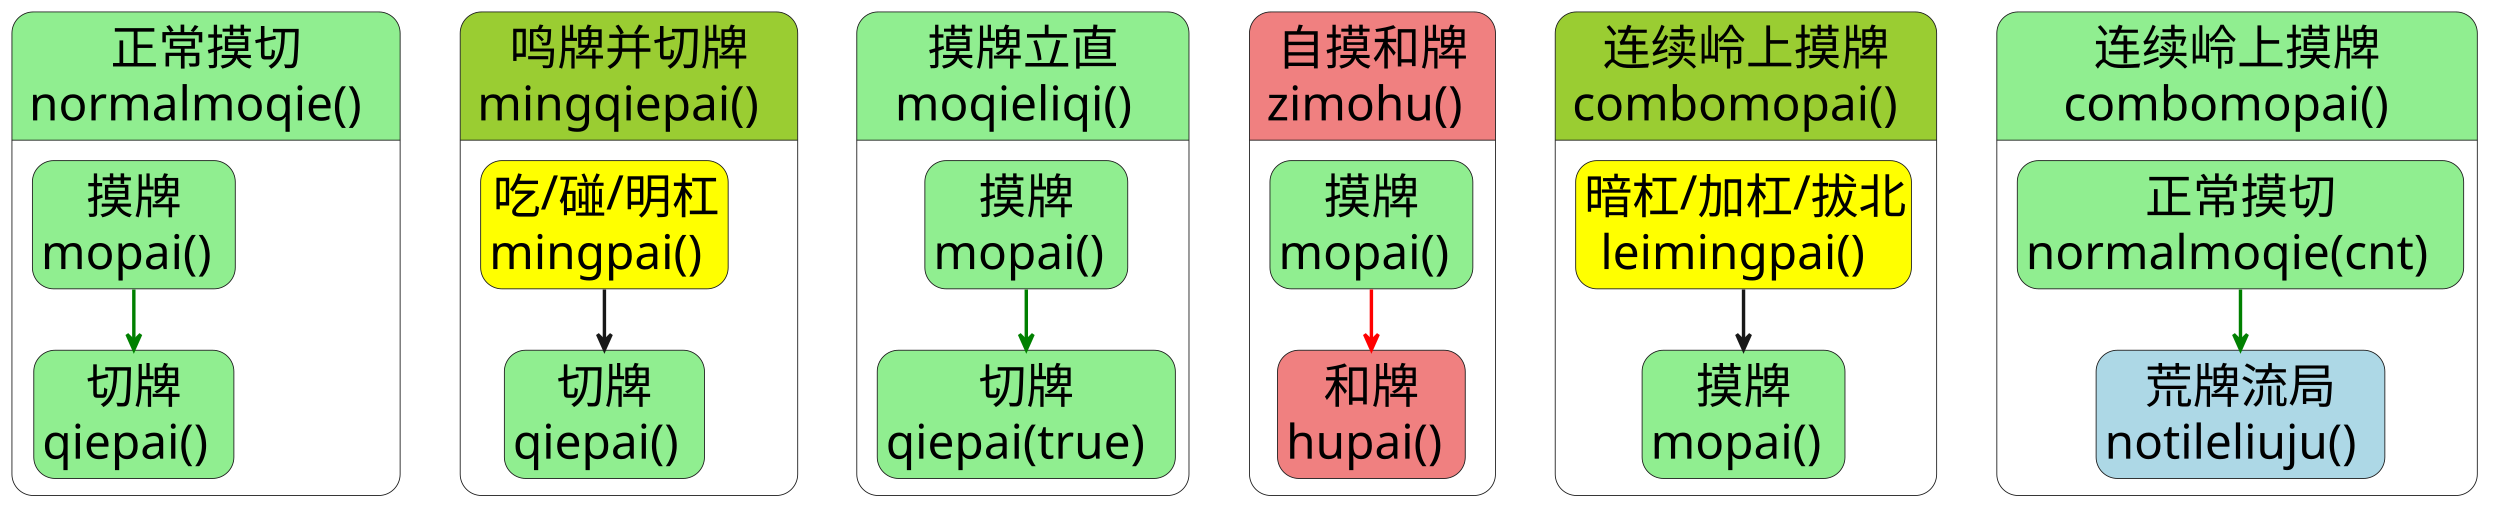
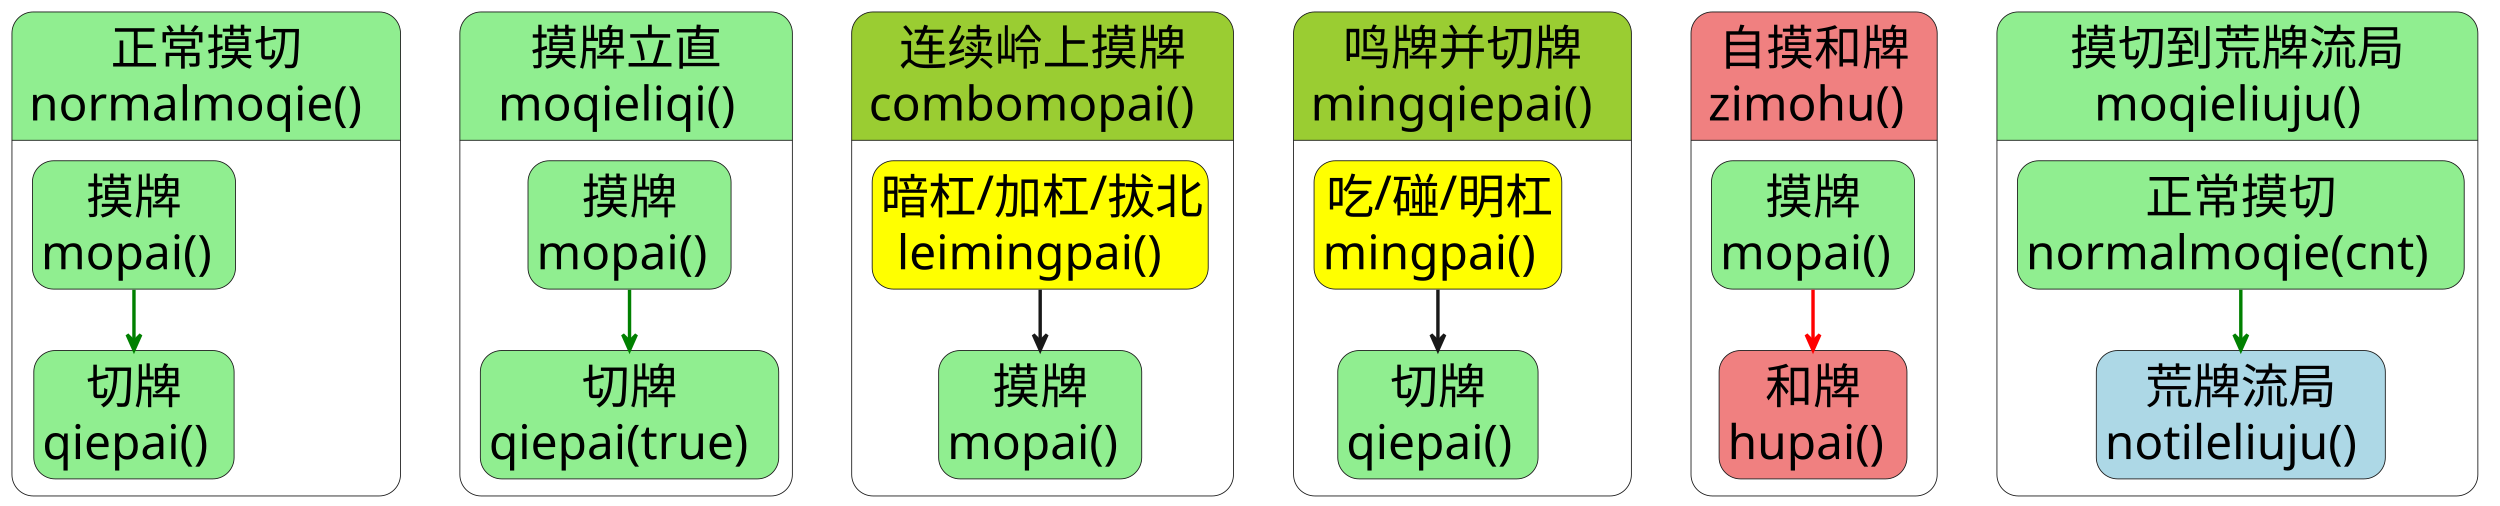
- <svg xmlns="http://www.w3.org/2000/svg" contentStyleType="text/css" data-diagram-type="STATE" height="444px" preserveAspectRatio="none" style="width:2199px;height:444px;background:#FFFFFF;" version="1.1" viewBox="0 0 2199 444" width="2199px" zoomAndPan="magnify">
+ <svg xmlns="http://www.w3.org/2000/svg" contentStyleType="text/css" data-diagram-type="STATE" height="444px" preserveAspectRatio="none" style="width:2197px;height:444px;background:#FFFFFF;" version="1.1" viewBox="0 0 2197 444" width="2197.5px" zoomAndPan="magnify">
  <defs />
  <g>
    <path d="M29.25,10.5 L333.202,10.5 A18.75,18.75 0 0 1 351.952,29.25 L351.952,123.281 L10.5,123.281 L10.5,29.25 A18.75,18.75 0 0 1 29.25,10.5" fill="#90EE90" />
    <rect fill="none" height="425.348" rx="18.75" ry="18.75" style="stroke:#181818;stroke-width:0.75;" width="341.452" x="10.5" y="10.5" />
    <line style="stroke:#181818;stroke-width:0.75;" x1="10.5" x2="351.952" y1="123.281" y2="123.281" />
-     <text fill="#000000" font-family="微软雅黑" font-size="42" lengthAdjust="spacing" textLength="168.001" x="97.226" y="56.985">正常摸切</text>
-     <text fill="#000000" font-family="微软雅黑" font-size="42" lengthAdjust="spacing" textLength="311.452" x="25.5" y="105.876">normalmoqie()</text>
+     <text fill="#000000" font-family="'微软雅黑'" font-size="42" lengthAdjust="spacing" textLength="168.001" x="97.226" y="56.985">正常摸切</text>
+     <text fill="#000000" font-family="'微软雅黑'" font-size="42" lengthAdjust="spacing" textLength="311.452" x="25.5" y="105.876">normalmoqie()</text>
    <rect fill="#90EE90" height="112.781" rx="18.75" ry="18.75" style="stroke:#181818;stroke-width:0.75;" width="176.007" x="29.715" y="308.066" />
-     <text fill="#000000" font-family="微软雅黑" font-size="42" lengthAdjust="spacing" textLength="84" x="75.718" y="354.552">切牌</text>
-     <text fill="#000000" font-family="微软雅黑" font-size="42" lengthAdjust="spacing" textLength="161.007" x="37.215" y="403.442">qiepai()</text>
+     <text fill="#000000" font-family="'微软雅黑'" font-size="42" lengthAdjust="spacing" textLength="84" x="75.718" y="354.552">切牌</text>
+     <text fill="#000000" font-family="'微软雅黑'" font-size="42" lengthAdjust="spacing" textLength="161.007" x="37.215" y="403.442">qiepai()</text>
    <rect fill="#90EE90" height="112.781" rx="18.75" ry="18.75" style="stroke:#181818;stroke-width:0.75;" width="178.447" x="28.5" y="141.281" />
-     <text fill="#000000" font-family="微软雅黑" font-size="42" lengthAdjust="spacing" textLength="84" x="75.723" y="187.767">摸牌</text>
-     <text fill="#000000" font-family="微软雅黑" font-size="42" lengthAdjust="spacing" textLength="163.447" x="36" y="236.657">mopai()</text>
+     <text fill="#000000" font-family="'微软雅黑'" font-size="42" lengthAdjust="spacing" textLength="84" x="75.723" y="187.767">摸牌</text>
+     <text fill="#000000" font-family="'微软雅黑'" font-size="42" lengthAdjust="spacing" textLength="163.447" x="36" y="236.657">mopai()</text>
    <g class="link" data-entity-1="S11" data-entity-2="S12" data-source-line="13" data-uid="lnk2" id="link_S11_S12">
      <path d="M117.72,254.621 C117.72,271.706 117.72,281.501 117.72,298.571" fill="none" id="S11-to-S12" style="stroke:#008000;stroke-width:3;" />
      <polygon fill="#008000" points="117.72,307.571,123.72,294.071,117.72,300.071,111.72,294.071,117.72,307.571" style="stroke:#008000;stroke-width:3;" />
    </g>
-     <path d="M423.54,10.5 L682.908,10.5 A18.75,18.75 0 0 1 701.658,29.25 L701.658,123.281 L404.79,123.281 L404.79,29.25 A18.75,18.75 0 0 1 423.54,10.5" fill="#9ACD32" />
-     <rect fill="none" height="425.348" rx="18.75" ry="18.75" style="stroke:#181818;stroke-width:0.75;" width="296.868" x="404.79" y="10.5" />
-     <line style="stroke:#181818;stroke-width:0.75;" x1="404.79" x2="701.658" y1="123.281" y2="123.281" />
-     <text fill="#000000" font-family="微软雅黑" font-size="42" lengthAdjust="spacing" textLength="210.001" x="448.224" y="56.985">鸣牌并切牌</text>
-     <text fill="#000000" font-family="微软雅黑" font-size="42" lengthAdjust="spacing" textLength="266.868" x="419.79" y="105.876">mingqiepai()</text>
-     <rect fill="#FFFF00" height="112.781" rx="18.75" ry="18.75" style="stroke:#181818;stroke-width:0.75;" width="217.699" x="422.79" y="141.281" />
-     <text fill="#000000" font-family="微软雅黑" font-size="42" lengthAdjust="spacing" textLength="196.302" x="433.489" y="187.767">吃/碰/明杠</text>
-     <text fill="#000000" font-family="微软雅黑" font-size="42" lengthAdjust="spacing" textLength="202.699" x="430.29" y="236.657">mingpai()</text>
-     <rect fill="#90EE90" height="112.781" rx="18.75" ry="18.75" style="stroke:#181818;stroke-width:0.75;" width="176.007" x="443.64" y="308.066" />
-     <text fill="#000000" font-family="微软雅黑" font-size="42" lengthAdjust="spacing" textLength="84" x="489.643" y="354.552">切牌</text>
-     <text fill="#000000" font-family="微软雅黑" font-size="42" lengthAdjust="spacing" textLength="161.007" x="451.14" y="403.442">qiepai()</text>
+     <path d="M422.88,10.5 L677.581,10.5 A18.75,18.75 0 0 1 696.331,29.25 L696.331,123.281 L404.13,123.281 L404.13,29.25 A18.75,18.75 0 0 1 422.88,10.5" fill="#90EE90" />
+     <rect fill="none" height="425.348" rx="18.75" ry="18.75" style="stroke:#181818;stroke-width:0.75;" width="292.201" x="404.13" y="10.5" />
+     <line style="stroke:#181818;stroke-width:0.75;" x1="404.13" x2="696.331" y1="123.281" y2="123.281" />
+     <text fill="#000000" font-family="'微软雅黑'" font-size="42" lengthAdjust="spacing" textLength="168.001" x="466.23" y="56.985">摸牌立直</text>
+     <text fill="#000000" font-family="'微软雅黑'" font-size="42" lengthAdjust="spacing" textLength="225.217" x="437.622" y="105.876">moqieliqi()</text>
+     <rect fill="#90EE90" height="112.781" rx="18.75" ry="18.75" style="stroke:#181818;stroke-width:0.75;" width="178.447" x="464.01" y="141.281" />
+     <text fill="#000000" font-family="'微软雅黑'" font-size="42" lengthAdjust="spacing" textLength="84" x="511.233" y="187.767">摸牌</text>
+     <text fill="#000000" font-family="'微软雅黑'" font-size="42" lengthAdjust="spacing" textLength="163.447" x="471.51" y="236.657">mopai()</text>
+     <rect fill="#90EE90" height="112.781" rx="18.75" ry="18.75" style="stroke:#181818;stroke-width:0.75;" width="262.201" x="422.13" y="308.066" />
+     <text fill="#000000" font-family="'微软雅黑'" font-size="42" lengthAdjust="spacing" textLength="84" x="511.23" y="354.552">切牌</text>
+     <text fill="#000000" font-family="'微软雅黑'" font-size="42" lengthAdjust="spacing" textLength="247.201" x="429.63" y="403.442">qiepai(true)</text>
    <g class="link" data-entity-1="S21" data-entity-2="S22" data-source-line="19" data-uid="lnk3" id="link_S21_S22">
-       <path d="M531.645,254.621 C531.645,271.706 531.645,281.501 531.645,298.571" fill="none" id="S21-to-S22" style="stroke:#181818;stroke-width:3;" />
-       <polygon fill="#181818" points="531.645,307.571,537.645,294.071,531.645,300.071,525.645,294.071,531.645,307.571" style="stroke:#181818;stroke-width:3;" />
+       <path d="M553.23,254.621 C553.23,271.706 553.23,281.501 553.23,298.571" fill="none" id="S21-to-S22" style="stroke:#008000;stroke-width:3;" />
+       <polygon fill="#008000" points="553.23,307.571,559.23,294.071,553.23,300.071,547.23,294.071,553.23,307.571" style="stroke:#008000;stroke-width:3;" />
    </g>
-     <path d="M772.38,10.5 L1027.081,10.5 A18.75,18.75 0 0 1 1045.831,29.25 L1045.831,123.281 L753.63,123.281 L753.63,29.25 A18.75,18.75 0 0 1 772.38,10.5" fill="#90EE90" />
-     <rect fill="none" height="425.348" rx="18.75" ry="18.75" style="stroke:#181818;stroke-width:0.75;" width="292.201" x="753.63" y="10.5" />
-     <line style="stroke:#181818;stroke-width:0.75;" x1="753.63" x2="1045.831" y1="123.281" y2="123.281" />
-     <text fill="#000000" font-family="微软雅黑" font-size="42" lengthAdjust="spacing" textLength="168.001" x="815.73" y="56.985">摸牌立直</text>
-     <text fill="#000000" font-family="微软雅黑" font-size="42" lengthAdjust="spacing" textLength="225.217" x="787.122" y="105.876">moqieliqi()</text>
-     <rect fill="#90EE90" height="112.781" rx="18.75" ry="18.75" style="stroke:#181818;stroke-width:0.75;" width="178.447" x="813.51" y="141.281" />
-     <text fill="#000000" font-family="微软雅黑" font-size="42" lengthAdjust="spacing" textLength="84" x="860.733" y="187.767">摸牌</text>
-     <text fill="#000000" font-family="微软雅黑" font-size="42" lengthAdjust="spacing" textLength="163.447" x="821.01" y="236.657">mopai()</text>
-     <rect fill="#90EE90" height="112.781" rx="18.75" ry="18.75" style="stroke:#181818;stroke-width:0.75;" width="262.201" x="771.63" y="308.066" />
-     <text fill="#000000" font-family="微软雅黑" font-size="42" lengthAdjust="spacing" textLength="84" x="860.73" y="354.552">切牌</text>
-     <text fill="#000000" font-family="微软雅黑" font-size="42" lengthAdjust="spacing" textLength="247.201" x="779.13" y="403.442">qiepai(true)</text>
+     <path d="M767.22,10.5 L1065.225,10.5 A18.75,18.75 0 0 1 1083.975,29.25 L1083.975,123.281 L748.47,123.281 L748.47,29.25 A18.75,18.75 0 0 1 767.22,10.5" fill="#9ACD32" />
+     <rect fill="none" height="425.348" rx="18.75" ry="18.75" style="stroke:#181818;stroke-width:0.75;" width="335.505" x="748.47" y="10.5" />
+     <line style="stroke:#181818;stroke-width:0.75;" x1="748.47" x2="1083.975" y1="123.281" y2="123.281" />
+     <text fill="#000000" font-family="'微软雅黑'" font-size="42" lengthAdjust="spacing" textLength="252.001" x="790.222" y="56.985">连续岭上摸牌</text>
+     <text fill="#000000" font-family="'微软雅黑'" font-size="42" lengthAdjust="spacing" textLength="305.505" x="763.47" y="105.876">combomopai()</text>
+     <rect fill="#FFFF00" height="112.781" rx="18.75" ry="18.75" style="stroke:#181818;stroke-width:0.75;" width="295.302" x="766.47" y="141.281" />
+     <text fill="#000000" font-family="'微软雅黑'" font-size="42" lengthAdjust="spacing" textLength="280.302" x="773.97" y="187.767">暗杠/加杠/拔北</text>
+     <text fill="#000000" font-family="'微软雅黑'" font-size="42" lengthAdjust="spacing" textLength="251.877" x="788.183" y="236.657">leimingpai()</text>
+     <rect fill="#90EE90" height="112.781" rx="18.75" ry="18.75" style="stroke:#181818;stroke-width:0.75;" width="178.447" x="824.895" y="308.066" />
+     <text fill="#000000" font-family="'微软雅黑'" font-size="42" lengthAdjust="spacing" textLength="84" x="872.118" y="354.552">摸牌</text>
+     <text fill="#000000" font-family="'微软雅黑'" font-size="42" lengthAdjust="spacing" textLength="163.447" x="832.395" y="403.442">mopai()</text>
    <g class="link" data-entity-1="S31" data-entity-2="S32" data-source-line="25" data-uid="lnk4" id="link_S31_S32">
-       <path d="M902.73,254.621 C902.73,271.706 902.73,281.501 902.73,298.571" fill="none" id="S31-to-S32" style="stroke:#008000;stroke-width:3;" />
-       <polygon fill="#008000" points="902.73,307.571,908.73,294.071,902.73,300.071,896.73,294.071,902.73,307.571" style="stroke:#008000;stroke-width:3;" />
+       <path d="M914.115,254.621 C914.115,271.706 914.115,281.501 914.115,298.571" fill="none" id="S31-to-S32" style="stroke:#181818;stroke-width:3;" />
+       <polygon fill="#181818" points="914.115,307.571,920.115,294.071,914.115,300.071,908.115,294.071,914.115,307.571" style="stroke:#181818;stroke-width:3;" />
    </g>
-     <path d="M1117.815,10.5 L1296.649,10.5 A18.75,18.75 0 0 1 1315.399,29.25 L1315.399,123.281 L1099.065,123.281 L1099.065,29.25 A18.75,18.75 0 0 1 1117.815,10.5" fill="#F08080" />
-     <rect fill="none" height="425.348" rx="18.75" ry="18.75" style="stroke:#181818;stroke-width:0.75;" width="216.334" x="1099.065" y="10.5" />
-     <line style="stroke:#181818;stroke-width:0.75;" x1="1099.065" x2="1315.399" y1="123.281" y2="123.281" />
-     <text fill="#000000" font-family="微软雅黑" font-size="42" lengthAdjust="spacing" textLength="168.001" x="1123.232" y="56.985">自摸和牌</text>
-     <text fill="#000000" font-family="微软雅黑" font-size="42" lengthAdjust="spacing" textLength="186.334" x="1114.065" y="105.876">zimohu()</text>
-     <rect fill="#90EE90" height="112.781" rx="18.75" ry="18.75" style="stroke:#181818;stroke-width:0.75;" width="178.447" x="1117.065" y="141.281" />
-     <text fill="#000000" font-family="微软雅黑" font-size="42" lengthAdjust="spacing" textLength="84" x="1164.288" y="187.767">摸牌</text>
-     <text fill="#000000" font-family="微软雅黑" font-size="42" lengthAdjust="spacing" textLength="163.447" x="1124.565" y="236.657">mopai()</text>
-     <rect fill="#F08080" height="112.781" rx="18.75" ry="18.75" style="stroke:#181818;stroke-width:0.75;" width="165.076" x="1123.755" y="308.066" />
-     <text fill="#000000" font-family="微软雅黑" font-size="42" lengthAdjust="spacing" textLength="84" x="1164.293" y="354.552">和牌</text>
-     <text fill="#000000" font-family="微软雅黑" font-size="42" lengthAdjust="spacing" textLength="150.076" x="1131.255" y="403.442">hupai()</text>
+     <path d="M1155.54,10.5 L1414.908,10.5 A18.75,18.75 0 0 1 1433.658,29.25 L1433.658,123.281 L1136.79,123.281 L1136.79,29.25 A18.75,18.75 0 0 1 1155.54,10.5" fill="#9ACD32" />
+     <rect fill="none" height="425.348" rx="18.75" ry="18.75" style="stroke:#181818;stroke-width:0.75;" width="296.868" x="1136.79" y="10.5" />
+     <line style="stroke:#181818;stroke-width:0.75;" x1="1136.79" x2="1433.658" y1="123.281" y2="123.281" />
+     <text fill="#000000" font-family="'微软雅黑'" font-size="42" lengthAdjust="spacing" textLength="210.001" x="1180.224" y="56.985">鸣牌并切牌</text>
+     <text fill="#000000" font-family="'微软雅黑'" font-size="42" lengthAdjust="spacing" textLength="266.868" x="1151.79" y="105.876">mingqiepai()</text>
+     <rect fill="#FFFF00" height="112.781" rx="18.75" ry="18.75" style="stroke:#181818;stroke-width:0.75;" width="217.699" x="1154.79" y="141.281" />
+     <text fill="#000000" font-family="'微软雅黑'" font-size="42" lengthAdjust="spacing" textLength="196.302" x="1165.489" y="187.767">吃/碰/明杠</text>
+     <text fill="#000000" font-family="'微软雅黑'" font-size="42" lengthAdjust="spacing" textLength="202.699" x="1162.29" y="236.657">mingpai()</text>
+     <rect fill="#90EE90" height="112.781" rx="18.75" ry="18.75" style="stroke:#181818;stroke-width:0.75;" width="176.007" x="1175.64" y="308.066" />
+     <text fill="#000000" font-family="'微软雅黑'" font-size="42" lengthAdjust="spacing" textLength="84" x="1221.643" y="354.552">切牌</text>
+     <text fill="#000000" font-family="'微软雅黑'" font-size="42" lengthAdjust="spacing" textLength="161.007" x="1183.14" y="403.442">qiepai()</text>
    <g class="link" data-entity-1="S41" data-entity-2="S42" data-source-line="31" data-uid="lnk5" id="link_S41_S42">
-       <path d="M1206.285,254.621 C1206.285,271.706 1206.285,281.501 1206.285,298.571" fill="none" id="S41-to-S42" style="stroke:#FF0000;stroke-width:3;" />
-       <polygon fill="#FF0000" points="1206.285,307.571,1212.285,294.071,1206.285,300.071,1200.285,294.071,1206.285,307.571" style="stroke:#FF0000;stroke-width:3;" />
+       <path d="M1263.645,254.621 C1263.645,271.706 1263.645,281.501 1263.645,298.571" fill="none" id="S41-to-S42" style="stroke:#181818;stroke-width:3;" />
+       <polygon fill="#181818" points="1263.645,307.571,1269.645,294.071,1263.645,300.071,1257.645,294.071,1263.645,307.571" style="stroke:#181818;stroke-width:3;" />
    </g>
-     <path d="M1386.72,10.5 L1684.725,10.5 A18.75,18.75 0 0 1 1703.475,29.25 L1703.475,123.281 L1367.97,123.281 L1367.97,29.25 A18.75,18.75 0 0 1 1386.72,10.5" fill="#9ACD32" />
-     <rect fill="none" height="425.348" rx="18.75" ry="18.75" style="stroke:#181818;stroke-width:0.75;" width="335.505" x="1367.97" y="10.5" />
-     <line style="stroke:#181818;stroke-width:0.75;" x1="1367.97" x2="1703.475" y1="123.281" y2="123.281" />
-     <text fill="#000000" font-family="微软雅黑" font-size="42" lengthAdjust="spacing" textLength="252.001" x="1409.722" y="56.985">连续岭上摸牌</text>
-     <text fill="#000000" font-family="微软雅黑" font-size="42" lengthAdjust="spacing" textLength="305.505" x="1382.97" y="105.876">combomopai()</text>
-     <rect fill="#FFFF00" height="112.781" rx="18.75" ry="18.75" style="stroke:#181818;stroke-width:0.75;" width="295.302" x="1385.97" y="141.281" />
-     <text fill="#000000" font-family="微软雅黑" font-size="42" lengthAdjust="spacing" textLength="280.302" x="1393.47" y="187.767">暗杠/加杠/拔北</text>
-     <text fill="#000000" font-family="微软雅黑" font-size="42" lengthAdjust="spacing" textLength="251.877" x="1407.682" y="236.657">leimingpai()</text>
-     <rect fill="#90EE90" height="112.781" rx="18.75" ry="18.75" style="stroke:#181818;stroke-width:0.75;" width="178.447" x="1444.395" y="308.066" />
-     <text fill="#000000" font-family="微软雅黑" font-size="42" lengthAdjust="spacing" textLength="84" x="1491.618" y="354.552">摸牌</text>
-     <text fill="#000000" font-family="微软雅黑" font-size="42" lengthAdjust="spacing" textLength="163.447" x="1451.895" y="403.442">mopai()</text>
+     <path d="M1504.815,10.5 L1683.649,10.5 A18.75,18.75 0 0 1 1702.399,29.25 L1702.399,123.281 L1486.065,123.281 L1486.065,29.25 A18.75,18.75 0 0 1 1504.815,10.5" fill="#F08080" />
+     <rect fill="none" height="425.348" rx="18.75" ry="18.75" style="stroke:#181818;stroke-width:0.75;" width="216.334" x="1486.065" y="10.5" />
+     <line style="stroke:#181818;stroke-width:0.75;" x1="1486.065" x2="1702.399" y1="123.281" y2="123.281" />
+     <text fill="#000000" font-family="'微软雅黑'" font-size="42" lengthAdjust="spacing" textLength="168.001" x="1510.232" y="56.985">自摸和牌</text>
+     <text fill="#000000" font-family="'微软雅黑'" font-size="42" lengthAdjust="spacing" textLength="186.334" x="1501.065" y="105.876">zimohu()</text>
+     <rect fill="#90EE90" height="112.781" rx="18.75" ry="18.75" style="stroke:#181818;stroke-width:0.75;" width="178.447" x="1504.065" y="141.281" />
+     <text fill="#000000" font-family="'微软雅黑'" font-size="42" lengthAdjust="spacing" textLength="84" x="1551.288" y="187.767">摸牌</text>
+     <text fill="#000000" font-family="'微软雅黑'" font-size="42" lengthAdjust="spacing" textLength="163.447" x="1511.565" y="236.657">mopai()</text>
+     <rect fill="#F08080" height="112.781" rx="18.75" ry="18.75" style="stroke:#181818;stroke-width:0.75;" width="165.076" x="1510.755" y="308.066" />
+     <text fill="#000000" font-family="'微软雅黑'" font-size="42" lengthAdjust="spacing" textLength="84" x="1551.293" y="354.552">和牌</text>
+     <text fill="#000000" font-family="'微软雅黑'" font-size="42" lengthAdjust="spacing" textLength="150.076" x="1518.255" y="403.442">hupai()</text>
    <g class="link" data-entity-1="S51" data-entity-2="S52" data-source-line="37" data-uid="lnk6" id="link_S51_S52">
-       <path d="M1533.615,254.621 C1533.615,271.706 1533.615,281.501 1533.615,298.571" fill="none" id="S51-to-S52" style="stroke:#181818;stroke-width:3;" />
-       <polygon fill="#181818" points="1533.615,307.571,1539.615,294.071,1533.615,300.071,1527.615,294.071,1533.615,307.571" style="stroke:#181818;stroke-width:3;" />
+       <path d="M1593.285,254.621 C1593.285,271.706 1593.285,281.501 1593.285,298.571" fill="none" id="S51-to-S52" style="stroke:#FF0000;stroke-width:3;" />
+       <polygon fill="#FF0000" points="1593.285,307.571,1599.285,294.071,1593.285,300.071,1587.285,294.071,1593.285,307.571" style="stroke:#FF0000;stroke-width:3;" />
    </g>
-     <path d="M1775.16,10.5 L2160.291,10.5 A18.75,18.75 0 0 1 2179.041,29.25 L2179.041,123.281 L1756.41,123.281 L1756.41,29.25 A18.75,18.75 0 0 1 1775.16,10.5" fill="#90EE90" />
-     <rect fill="none" height="425.348" rx="18.75" ry="18.75" style="stroke:#181818;stroke-width:0.75;" width="422.631" x="1756.41" y="10.5" />
-     <line style="stroke:#181818;stroke-width:0.75;" x1="1756.41" x2="2179.041" y1="123.281" y2="123.281" />
-     <text fill="#000000" font-family="微软雅黑" font-size="42" lengthAdjust="spacing" textLength="252.001" x="1841.725" y="56.985">连续岭上摸牌</text>
-     <text fill="#000000" font-family="微软雅黑" font-size="42" lengthAdjust="spacing" textLength="305.505" x="1814.973" y="105.876">combomopai()</text>
-     <rect fill="#90EE90" height="112.781" rx="18.75" ry="18.75" style="stroke:#181818;stroke-width:0.75;" width="392.631" x="1774.41" y="141.281" />
-     <text fill="#000000" font-family="微软雅黑" font-size="42" lengthAdjust="spacing" textLength="168.001" x="1886.725" y="187.767">正常摸切</text>
-     <text fill="#000000" font-family="微软雅黑" font-size="42" lengthAdjust="spacing" textLength="377.631" x="1781.91" y="236.657">normalmoqie(cnt)</text>
-     <rect fill="#ADD8E6" height="112.781" rx="18.75" ry="18.75" style="stroke:#181818;stroke-width:0.75;" width="253.977" x="1843.74" y="308.066" />
-     <text fill="#000000" font-family="微软雅黑" font-size="42" lengthAdjust="spacing" textLength="168.001" x="1886.728" y="354.552">荒牌流局</text>
-     <text fill="#000000" font-family="微软雅黑" font-size="42" lengthAdjust="spacing" textLength="238.977" x="1851.24" y="403.442">notileliuju()</text>
+     <path d="M1773.66,10.5 L2158.791,10.5 A18.75,18.75 0 0 1 2177.541,29.25 L2177.541,123.281 L1754.91,123.281 L1754.91,29.25 A18.75,18.75 0 0 1 1773.66,10.5" fill="#90EE90" />
+     <rect fill="none" height="425.348" rx="18.75" ry="18.75" style="stroke:#181818;stroke-width:0.75;" width="422.631" x="1754.91" y="10.5" />
+     <line style="stroke:#181818;stroke-width:0.75;" x1="1754.91" x2="2177.541" y1="123.281" y2="123.281" />
+     <text fill="#000000" font-family="'微软雅黑'" font-size="42" lengthAdjust="spacing" textLength="294.001" x="1819.225" y="56.985">摸切到荒牌流局</text>
+     <text fill="#000000" font-family="'微软雅黑'" font-size="42" lengthAdjust="spacing" textLength="251.795" x="1840.328" y="105.876">moqieliuju()</text>
+     <rect fill="#90EE90" height="112.781" rx="18.75" ry="18.75" style="stroke:#181818;stroke-width:0.75;" width="392.631" x="1772.91" y="141.281" />
+     <text fill="#000000" font-family="'微软雅黑'" font-size="42" lengthAdjust="spacing" textLength="168.001" x="1885.225" y="187.767">正常摸切</text>
+     <text fill="#000000" font-family="'微软雅黑'" font-size="42" lengthAdjust="spacing" textLength="377.631" x="1780.41" y="236.657">normalmoqie(cnt)</text>
+     <rect fill="#ADD8E6" height="112.781" rx="18.75" ry="18.75" style="stroke:#181818;stroke-width:0.75;" width="253.977" x="1842.24" y="308.066" />
+     <text fill="#000000" font-family="'微软雅黑'" font-size="42" lengthAdjust="spacing" textLength="168.001" x="1885.228" y="354.552">荒牌流局</text>
+     <text fill="#000000" font-family="'微软雅黑'" font-size="42" lengthAdjust="spacing" textLength="238.977" x="1849.74" y="403.442">notileliuju()</text>
    <g class="link" data-entity-1="S61" data-entity-2="S62" data-source-line="43" data-uid="lnk7" id="link_S61_S62">
-       <path d="M1970.73,254.621 C1970.73,271.706 1970.73,281.501 1970.73,298.571" fill="none" id="S61-to-S62" style="stroke:#008000;stroke-width:3;" />
-       <polygon fill="#008000" points="1970.73,307.571,1976.73,294.071,1970.73,300.071,1964.73,294.071,1970.73,307.571" style="stroke:#008000;stroke-width:3;" />
+       <path d="M1969.23,254.621 C1969.23,271.706 1969.23,281.501 1969.23,298.571" fill="none" id="S61-to-S62" style="stroke:#008000;stroke-width:3;" />
+       <polygon fill="#008000" points="1969.23,307.571,1975.23,294.071,1969.23,300.071,1963.23,294.071,1969.23,307.571" style="stroke:#008000;stroke-width:3;" />
    </g>
  </g>
</svg>
